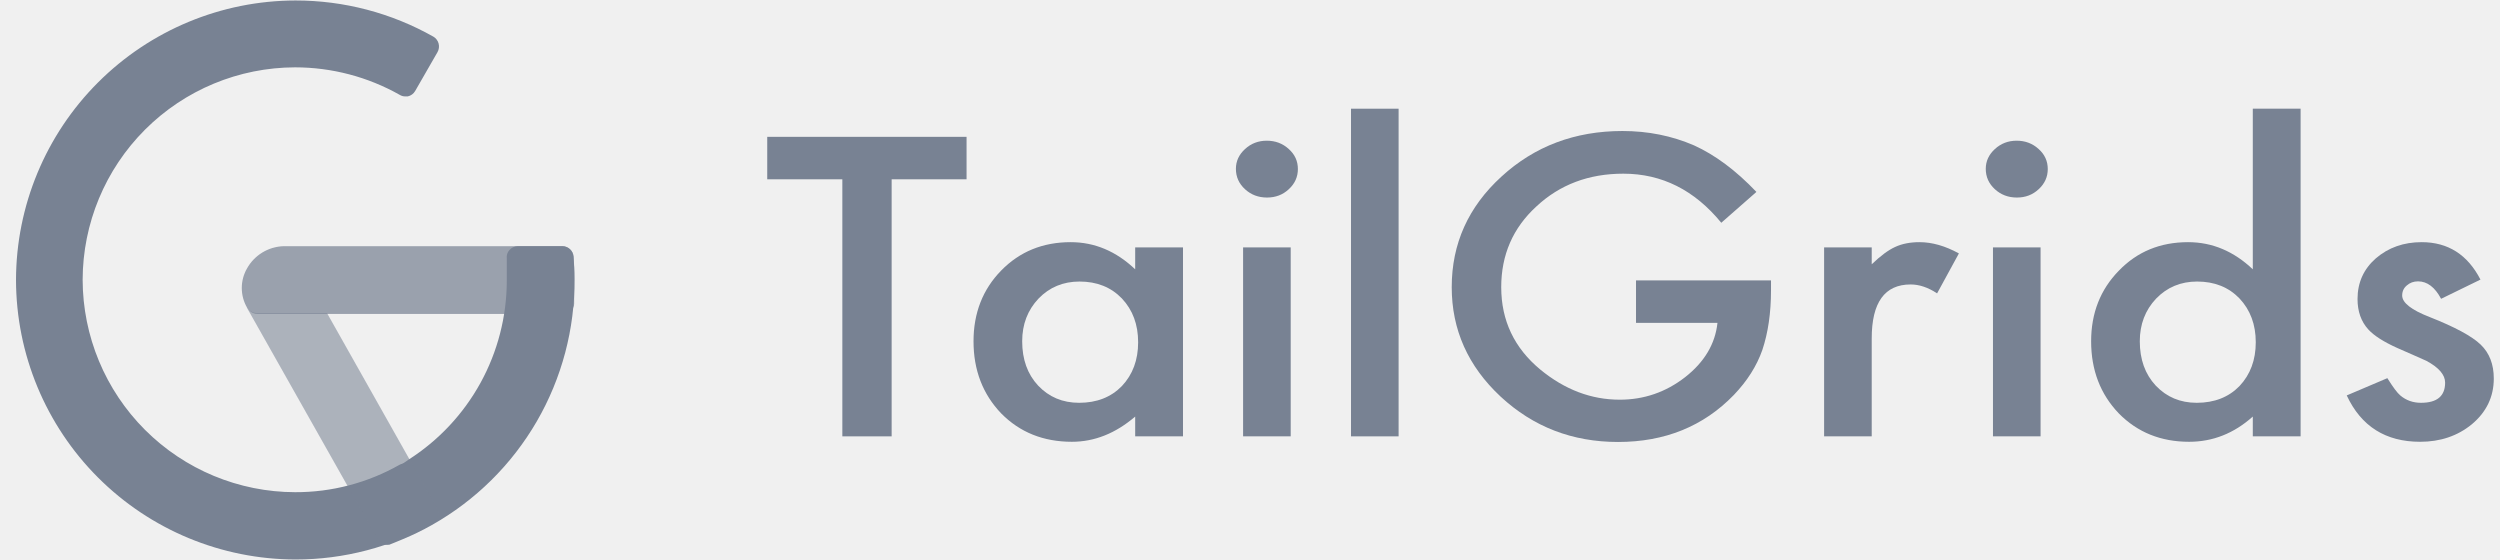
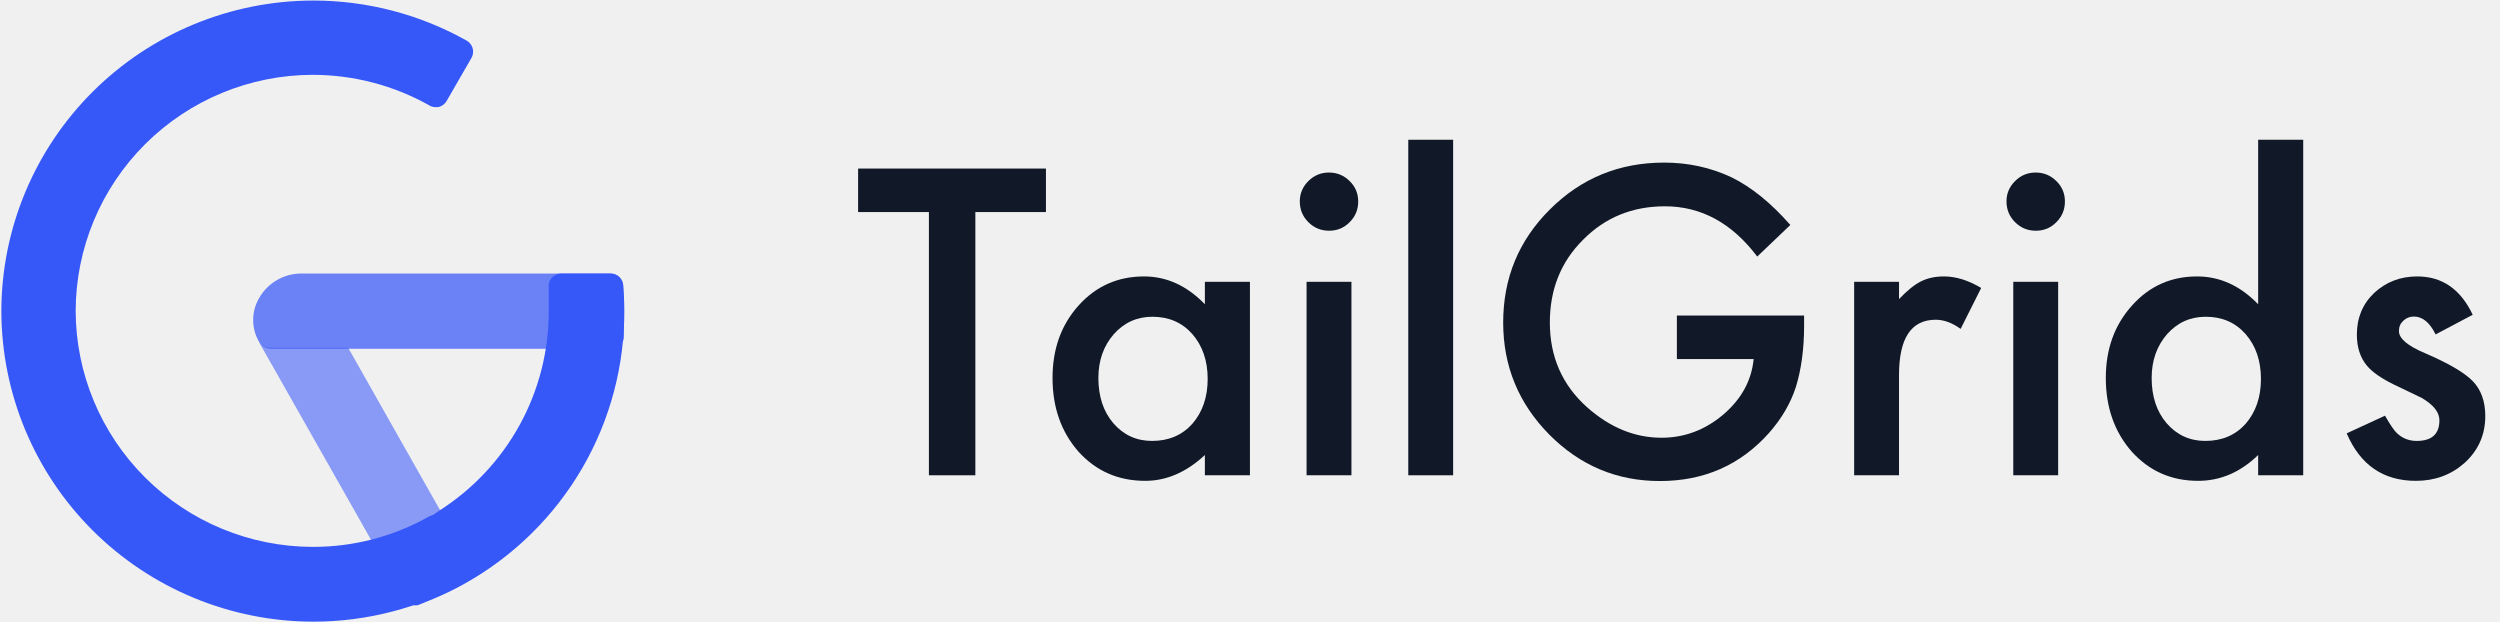
- <svg xmlns="http://www.w3.org/2000/svg" width="161" height="36" viewBox="0 0 161 36" fill="none">
-   <g clip-path="url(#clip0_1025_76)">
-     <path opacity="0.72" d="M36.942 16.517C36.925 16.337 36.842 16.171 36.709 16.048C36.576 15.926 36.403 15.857 36.222 15.854H18.28C17.793 15.866 17.317 16.006 16.9 16.258C16.483 16.511 16.14 16.868 15.904 17.294C15.685 17.676 15.571 18.108 15.571 18.547C15.571 18.987 15.685 19.419 15.904 19.8C15.966 19.92 16.059 20.022 16.173 20.095C16.286 20.168 16.417 20.21 16.552 20.218H36.266C36.446 20.215 36.619 20.146 36.752 20.024C36.885 19.902 36.968 19.735 36.986 19.555C36.986 18.994 36.986 18.518 36.986 18.115C36.986 17.712 36.986 17.064 36.942 16.517Z" fill="#788293" />
-     <path d="M36.928 16.517C36.914 16.338 36.834 16.172 36.703 16.049C36.573 15.927 36.401 15.857 36.222 15.854H33.343C33.241 15.856 33.142 15.878 33.05 15.92C32.958 15.962 32.876 16.023 32.81 16.099C32.742 16.172 32.692 16.259 32.662 16.354C32.633 16.448 32.624 16.548 32.637 16.646C32.637 17.107 32.637 17.568 32.637 18.087C32.633 20.384 32.051 22.644 30.944 24.657C29.836 26.671 28.239 28.373 26.301 29.607C26.099 29.736 25.912 29.895 25.696 30.01C24.64 30.611 23.506 31.067 22.326 31.363L24.213 34.718C24.277 34.829 24.369 34.921 24.481 34.985C24.592 35.048 24.718 35.08 24.846 35.078C24.923 35.092 25.001 35.092 25.077 35.078L25.538 34.891L25.955 34.718C26.592 34.454 27.213 34.151 27.813 33.811C30.62 32.23 32.953 29.925 34.569 27.137C36.184 24.349 37.024 21.179 37 17.957C37 17.424 36.971 17.006 36.928 16.517Z" fill="#788293" />
-     <path d="M26.735 30.185C26.638 30.021 26.484 29.898 26.303 29.839H26.101C25.976 29.84 25.853 29.87 25.741 29.926C23.688 31.094 21.365 31.705 19.002 31.697C15.376 31.689 11.901 30.245 9.337 27.682C6.774 25.118 5.33 21.643 5.322 18.017C5.33 14.391 6.774 10.916 9.337 8.352C11.901 5.788 15.376 4.344 19.002 4.337C21.364 4.338 23.685 4.948 25.741 6.108C25.849 6.176 25.974 6.211 26.101 6.209H26.26C26.358 6.187 26.452 6.145 26.533 6.086C26.615 6.026 26.684 5.95 26.735 5.863L28.175 3.358C28.27 3.191 28.296 2.994 28.248 2.808C28.2 2.622 28.08 2.463 27.916 2.364C25.205 0.832 22.144 0.029 19.031 0.031C14.259 0.039 9.685 1.938 6.311 5.312C2.937 8.686 1.039 13.26 1.031 18.031C1.039 22.803 2.937 27.377 6.311 30.751C9.685 34.125 14.259 36.024 19.031 36.031C22.144 36.034 25.205 35.23 27.916 33.698C27.998 33.652 28.07 33.59 28.128 33.515C28.186 33.441 28.228 33.355 28.253 33.264C28.277 33.172 28.282 33.077 28.269 32.984C28.256 32.89 28.224 32.8 28.175 32.719L26.735 30.185Z" fill="#788293" />
-     <path opacity="0.56" d="M21.059 20.16H16.509C16.38 20.151 16.255 20.11 16.145 20.043C16.034 19.975 15.942 19.882 15.875 19.771L24.242 34.589C24.306 34.7 24.398 34.791 24.51 34.855C24.621 34.918 24.747 34.95 24.875 34.949C24.956 34.962 25.039 34.962 25.12 34.949C26.072 34.606 26.992 34.182 27.871 33.681C27.953 33.635 28.025 33.573 28.083 33.498C28.141 33.423 28.183 33.338 28.207 33.247C28.231 33.155 28.237 33.06 28.224 32.967C28.21 32.873 28.178 32.783 28.13 32.702L21.059 20.16Z" fill="#788293" />
+ <svg xmlns="http://www.w3.org/2000/svg" width="161" height="40" viewBox="0 0 161 40" fill="none">
+   <g clip-path="url(#clip0_3035_122)">
+     <path opacity="0.72" d="M40.141 18.352C40.121 18.152 40.028 17.967 39.88 17.831C39.732 17.696 39.539 17.619 39.338 17.616H19.326C18.782 17.629 18.252 17.784 17.787 18.065C17.322 18.345 16.939 18.742 16.676 19.216C16.432 19.64 16.304 20.12 16.304 20.608C16.304 21.096 16.432 21.576 16.676 22C16.745 22.133 16.849 22.246 16.975 22.328C17.102 22.409 17.248 22.456 17.398 22.464H39.386C39.587 22.461 39.78 22.384 39.928 22.249C40.077 22.113 40.169 21.928 40.189 21.728C40.189 21.104 40.189 20.576 40.189 20.128C40.189 19.68 40.189 18.96 40.141 18.352Z" fill="#3758F9" />
+     <path d="M40.124 18.352C40.108 18.154 40.019 17.969 39.873 17.833C39.728 17.697 39.537 17.619 39.337 17.616H36.125C36.012 17.617 35.901 17.642 35.799 17.689C35.697 17.736 35.605 17.804 35.531 17.888C35.456 17.969 35.4 18.066 35.367 18.171C35.333 18.276 35.324 18.387 35.338 18.496C35.338 19.008 35.338 19.52 35.338 20.096C35.334 22.649 34.685 25.16 33.45 27.397C32.214 29.634 30.433 31.525 28.271 32.896C28.046 33.04 27.838 33.216 27.597 33.344C26.418 34.013 25.154 34.519 23.838 34.848L25.942 38.576C26.014 38.699 26.117 38.801 26.241 38.872C26.366 38.942 26.506 38.978 26.649 38.976C26.734 38.991 26.821 38.991 26.906 38.976L27.42 38.768L27.886 38.576C28.596 38.282 29.288 37.946 29.958 37.568V37.568C33.089 35.811 35.691 33.25 37.493 30.152C39.295 27.055 40.231 23.532 40.205 19.952C40.205 19.36 40.172 18.896 40.124 18.352Z" fill="#3758F9" />
+     <path d="M28.756 33.539C28.648 33.356 28.476 33.22 28.274 33.155H28.049C27.91 33.156 27.772 33.189 27.647 33.251C25.357 34.549 22.766 35.227 20.131 35.219C16.087 35.21 12.211 33.606 9.351 30.757C6.492 27.909 4.882 24.047 4.873 20.019C4.882 15.99 6.492 12.129 9.351 9.28C12.211 6.431 16.087 4.827 20.131 4.819C22.765 4.82 25.354 5.497 27.647 6.787C27.767 6.863 27.907 6.902 28.049 6.899H28.226C28.336 6.875 28.44 6.828 28.531 6.762C28.622 6.696 28.699 6.612 28.756 6.515L30.362 3.731C30.468 3.546 30.497 3.326 30.443 3.12C30.389 2.914 30.256 2.737 30.073 2.627C27.049 0.925 23.636 0.032 20.163 0.035C14.841 0.043 9.74 2.153 5.976 5.902C2.213 9.651 0.095 14.733 0.087 20.035C0.095 25.337 2.213 30.419 5.976 34.168C9.74 37.916 14.841 40.026 20.163 40.035C23.636 40.038 27.049 39.145 30.073 37.443C30.165 37.391 30.245 37.322 30.31 37.239C30.374 37.156 30.421 37.061 30.448 36.96C30.475 36.858 30.482 36.752 30.467 36.648C30.452 36.545 30.416 36.445 30.362 36.355L28.756 33.539Z" fill="#3758F9" />
+     <path opacity="0.56" d="M22.425 22.4H17.35C17.206 22.39 17.066 22.345 16.943 22.27C16.82 22.195 16.717 22.091 16.643 21.968V21.968L25.975 38.432C26.046 38.555 26.149 38.657 26.273 38.728C26.398 38.798 26.538 38.834 26.681 38.832C26.772 38.847 26.864 38.847 26.954 38.832C28.016 38.451 29.042 37.98 30.022 37.424C30.114 37.373 30.194 37.303 30.259 37.22C30.323 37.137 30.37 37.042 30.397 36.941C30.424 36.839 30.431 36.734 30.416 36.63C30.401 36.526 30.365 36.426 30.311 36.336L22.425 22.4Z" fill="#3758F9" />
  </g>
-   <path d="M57.422 11.547V28.101H54.247V11.547H49.41V8.812H62.246V11.547H57.422Z" fill="#788293" />
-   <path d="M73.106 15.933H76.185V28.101H73.106V26.827C71.843 27.909 70.485 28.451 69.031 28.451C67.197 28.451 65.68 27.843 64.48 26.627C63.29 25.386 62.695 23.837 62.695 21.979C62.695 20.155 63.29 18.635 64.48 17.419C65.67 16.203 67.16 15.595 68.95 15.595C70.494 15.595 71.879 16.178 73.106 17.344V15.933ZM65.829 21.979C65.829 23.145 66.17 24.095 66.851 24.828C67.551 25.569 68.432 25.94 69.495 25.94C70.63 25.94 71.548 25.581 72.247 24.865C72.947 24.124 73.296 23.183 73.296 22.042C73.296 20.901 72.947 19.96 72.247 19.218C71.548 18.494 70.639 18.131 69.522 18.131C68.468 18.131 67.587 18.498 66.879 19.231C66.179 19.972 65.829 20.888 65.829 21.979Z" fill="#788293" />
-   <path d="M83.121 15.933V28.101H80.055V15.933H83.121ZM79.592 10.873C79.592 10.382 79.787 9.957 80.178 9.599C80.568 9.24 81.036 9.061 81.581 9.061C82.135 9.061 82.608 9.24 82.999 9.599C83.389 9.948 83.584 10.377 83.584 10.885C83.584 11.393 83.389 11.826 82.999 12.185C82.617 12.543 82.149 12.722 81.595 12.722C81.041 12.722 80.568 12.543 80.178 12.185C79.787 11.826 79.592 11.389 79.592 10.873Z" fill="#788293" />
-   <path d="M90.07 7V28.101H87.005V7H90.07Z" fill="#788293" />
-   <path d="M105.359 18.056H114.053V18.694C114.053 20.143 113.867 21.425 113.494 22.541C113.131 23.574 112.518 24.54 111.655 25.44C109.701 27.456 107.217 28.463 104.201 28.463C101.258 28.463 98.737 27.489 96.638 25.54C94.54 23.583 93.491 21.234 93.491 18.494C93.491 15.695 94.558 13.322 96.693 11.373C98.828 9.415 101.426 8.437 104.487 8.437C106.131 8.437 107.667 8.745 109.093 9.361C110.455 9.978 111.795 10.977 113.113 12.36L110.851 14.346C109.125 12.239 107.022 11.185 104.542 11.185C102.316 11.185 100.449 11.889 98.941 13.297C97.433 14.679 96.679 16.412 96.679 18.494C96.679 20.642 97.519 22.412 99.2 23.803C100.772 25.094 102.475 25.74 104.31 25.74C105.872 25.74 107.276 25.257 108.521 24.291C109.765 23.316 110.46 22.15 110.605 20.793H105.359V18.056Z" fill="#788293" />
-   <path d="M117.473 15.933H120.539V17.02C121.102 16.478 121.602 16.108 122.038 15.908C122.483 15.699 123.01 15.595 123.618 15.595C124.427 15.595 125.272 15.837 126.153 16.32L124.749 18.893C124.168 18.51 123.6 18.319 123.046 18.319C121.375 18.319 120.539 19.477 120.539 21.792V28.101H117.473V15.933Z" fill="#788293" />
-   <path d="M131.413 15.933V28.101H128.347V15.933H131.413ZM127.883 10.873C127.883 10.382 128.079 9.957 128.469 9.599C128.86 9.24 129.328 9.061 129.873 9.061C130.427 9.061 130.899 9.24 131.29 9.599C131.681 9.948 131.876 10.377 131.876 10.885C131.876 11.393 131.681 11.826 131.29 12.185C130.908 12.543 130.441 12.722 129.887 12.722C129.332 12.722 128.86 12.543 128.469 12.185C128.079 11.826 127.883 11.389 127.883 10.873Z" fill="#788293" />
-   <path d="M145.08 7H148.159V28.101H145.08V26.827C143.872 27.909 142.504 28.451 140.978 28.451C139.161 28.451 137.654 27.843 136.454 26.627C135.264 25.386 134.669 23.837 134.669 21.979C134.669 20.164 135.264 18.648 136.454 17.432C137.635 16.207 139.121 15.595 140.91 15.595C142.464 15.595 143.853 16.178 145.08 17.344V7ZM137.803 21.979C137.803 23.145 138.144 24.095 138.825 24.828C139.525 25.569 140.406 25.94 141.469 25.94C142.604 25.94 143.522 25.581 144.221 24.865C144.921 24.124 145.271 23.183 145.271 22.042C145.271 20.901 144.921 19.96 144.221 19.218C143.522 18.494 142.613 18.131 141.496 18.131C140.442 18.131 139.561 18.498 138.853 19.231C138.153 19.972 137.803 20.888 137.803 21.979Z" fill="#788293" />
-   <path d="M159.742 18.006L157.207 19.243C156.808 18.494 156.312 18.119 155.722 18.119C155.44 18.119 155.2 18.206 155 18.381C154.8 18.548 154.7 18.764 154.7 19.031C154.7 19.497 155.29 19.96 156.471 20.418C158.097 21.059 159.192 21.65 159.755 22.192C160.319 22.733 160.6 23.462 160.6 24.378C160.6 25.552 160.128 26.535 159.183 27.326C158.266 28.076 157.157 28.451 155.858 28.451C153.633 28.451 152.056 27.456 151.13 25.465L153.746 24.353C154.11 24.936 154.387 25.307 154.577 25.465C154.95 25.781 155.395 25.94 155.913 25.94C156.948 25.94 157.466 25.507 157.466 24.64C157.466 24.141 157.066 23.674 156.267 23.241C155.958 23.099 155.649 22.962 155.34 22.829C155.032 22.696 154.718 22.558 154.4 22.417C153.51 22.017 152.883 21.617 152.52 21.217C152.056 20.709 151.825 20.055 151.825 19.256C151.825 18.198 152.22 17.323 153.01 16.632C153.819 15.941 154.8 15.595 155.954 15.595C157.652 15.595 158.915 16.399 159.742 18.006Z" fill="#788293" />
+   <path d="M62.813 13.657V30.608H59.821V13.657H55.262V10.855H67.359V13.657H62.813Z" fill="#111928" />
+   <path d="M77.594 18.147H80.496V30.608H77.594V29.303C76.404 30.412 75.124 30.966 73.754 30.966C72.025 30.966 70.595 30.343 69.465 29.098C68.343 27.827 67.783 26.241 67.783 24.339C67.783 22.471 68.343 20.915 69.465 19.669C70.586 18.424 71.99 17.802 73.677 17.802C75.132 17.802 76.438 18.399 77.594 19.593V18.147ZM70.736 24.339C70.736 25.533 71.057 26.505 71.699 27.256C72.359 28.015 73.189 28.395 74.191 28.395C75.261 28.395 76.126 28.028 76.785 27.294C77.444 26.535 77.774 25.571 77.774 24.403C77.774 23.235 77.444 22.271 76.785 21.512C76.126 20.77 75.269 20.399 74.216 20.399C73.223 20.399 72.393 20.774 71.725 21.524C71.066 22.284 70.736 23.222 70.736 24.339Z" fill="#111928" />
+   <path d="M87.033 18.147V30.608H84.143V18.147H87.033ZM83.707 12.966C83.707 12.463 83.891 12.028 84.259 11.661C84.627 11.294 85.068 11.111 85.582 11.111C86.104 11.111 86.549 11.294 86.917 11.661C87.285 12.019 87.469 12.458 87.469 12.979C87.469 13.499 87.285 13.942 86.917 14.309C86.558 14.676 86.117 14.859 85.594 14.859C85.072 14.859 84.627 14.676 84.259 14.309C83.891 13.942 83.707 13.495 83.707 12.966Z" fill="#111928" />
+   <path d="M93.582 9V30.608H90.693V9H93.582Z" fill="#111928" />
+   <path d="M107.991 20.322H116.184V20.974C116.184 22.458 116.008 23.772 115.657 24.915C115.315 25.972 114.737 26.962 113.924 27.883C112.083 29.947 109.742 30.979 106.899 30.979C104.125 30.979 101.75 29.981 99.772 27.985C97.794 25.981 96.805 23.576 96.805 20.77C96.805 17.904 97.811 15.473 99.823 13.478C101.835 11.473 104.284 10.471 107.169 10.471C108.718 10.471 110.165 10.787 111.509 11.418C112.794 12.049 114.056 13.072 115.298 14.488L113.166 16.522C111.539 14.365 109.557 13.286 107.22 13.286C105.123 13.286 103.363 14.006 101.942 15.448C100.521 16.863 99.81 18.637 99.81 20.77C99.81 22.97 100.602 24.782 102.186 26.207C103.667 27.529 105.273 28.19 107.002 28.19C108.474 28.19 109.797 27.695 110.97 26.706C112.143 25.708 112.798 24.514 112.935 23.124H107.991V20.322Z" fill="#111928" />
+   <path d="M119.407 18.147H122.297V19.26C122.827 18.706 123.298 18.326 123.709 18.122C124.129 17.908 124.625 17.802 125.199 17.802C125.961 17.802 126.757 18.049 127.588 18.544L126.265 21.179C125.717 20.787 125.182 20.591 124.66 20.591C123.084 20.591 122.297 21.776 122.297 24.147V30.608H119.407V18.147Z" fill="#111928" />
+   <path d="M132.545 18.147V30.608H129.655V18.147H132.545ZM129.218 12.966C129.218 12.463 129.403 12.028 129.771 11.661C130.139 11.294 130.58 11.111 131.093 11.111C131.616 11.111 132.061 11.294 132.429 11.661C132.797 12.019 132.981 12.458 132.981 12.979C132.981 13.499 132.797 13.942 132.429 14.309C132.069 14.676 131.629 14.859 131.106 14.859C130.584 14.859 130.139 14.676 129.771 14.309C129.403 13.942 129.218 13.495 129.218 12.966Z" fill="#111928" />
+   <path d="M145.425 9H148.327V30.608H145.425V29.303C144.286 30.412 142.998 30.966 141.56 30.966C139.847 30.966 138.426 30.343 137.296 29.098C136.175 27.827 135.614 26.241 135.614 24.339C135.614 22.48 136.175 20.927 137.296 19.682C138.409 18.429 139.809 17.802 141.495 17.802C142.959 17.802 144.269 18.399 145.425 19.593V9ZM138.567 24.339C138.567 25.533 138.888 26.505 139.531 27.256C140.19 28.015 141.02 28.395 142.022 28.395C143.092 28.395 143.957 28.028 144.616 27.294C145.275 26.535 145.605 25.571 145.605 24.403C145.605 23.235 145.275 22.271 144.616 21.512C143.957 20.77 143.101 20.399 142.048 20.399C141.054 20.399 140.224 20.774 139.556 21.524C138.897 22.284 138.567 23.222 138.567 24.339Z" fill="#111928" />
+   <path d="M159.243 20.271L156.854 21.537C156.478 20.77 156.011 20.386 155.455 20.386C155.189 20.386 154.962 20.476 154.774 20.655C154.586 20.825 154.491 21.047 154.491 21.32C154.491 21.797 155.048 22.271 156.161 22.74C157.693 23.397 158.725 24.002 159.256 24.556C159.787 25.111 160.052 25.857 160.052 26.795C160.052 27.998 159.607 29.004 158.716 29.814C157.852 30.582 156.807 30.966 155.583 30.966C153.486 30.966 152 29.947 151.127 27.908L153.593 26.77C153.935 27.367 154.196 27.746 154.376 27.908C154.727 28.232 155.146 28.395 155.634 28.395C156.61 28.395 157.098 27.951 157.098 27.064C157.098 26.552 156.722 26.075 155.968 25.631C155.677 25.486 155.386 25.345 155.095 25.209C154.804 25.073 154.509 24.932 154.209 24.787C153.37 24.377 152.779 23.968 152.437 23.559C152 23.038 151.782 22.369 151.782 21.55C151.782 20.467 152.154 19.571 152.899 18.863C153.661 18.156 154.586 17.802 155.673 17.802C157.274 17.802 158.464 18.625 159.243 20.271Z" fill="#111928" />
  <defs>
-     <clipPath id="clip0_1025_76">
-       <rect width="36" height="36" fill="white" transform="translate(1)" />
+     <clipPath id="clip0_3035_122">
+       <rect width="40.153" height="40" fill="white" transform="translate(0.0522461)" />
    </clipPath>
  </defs>
</svg>
